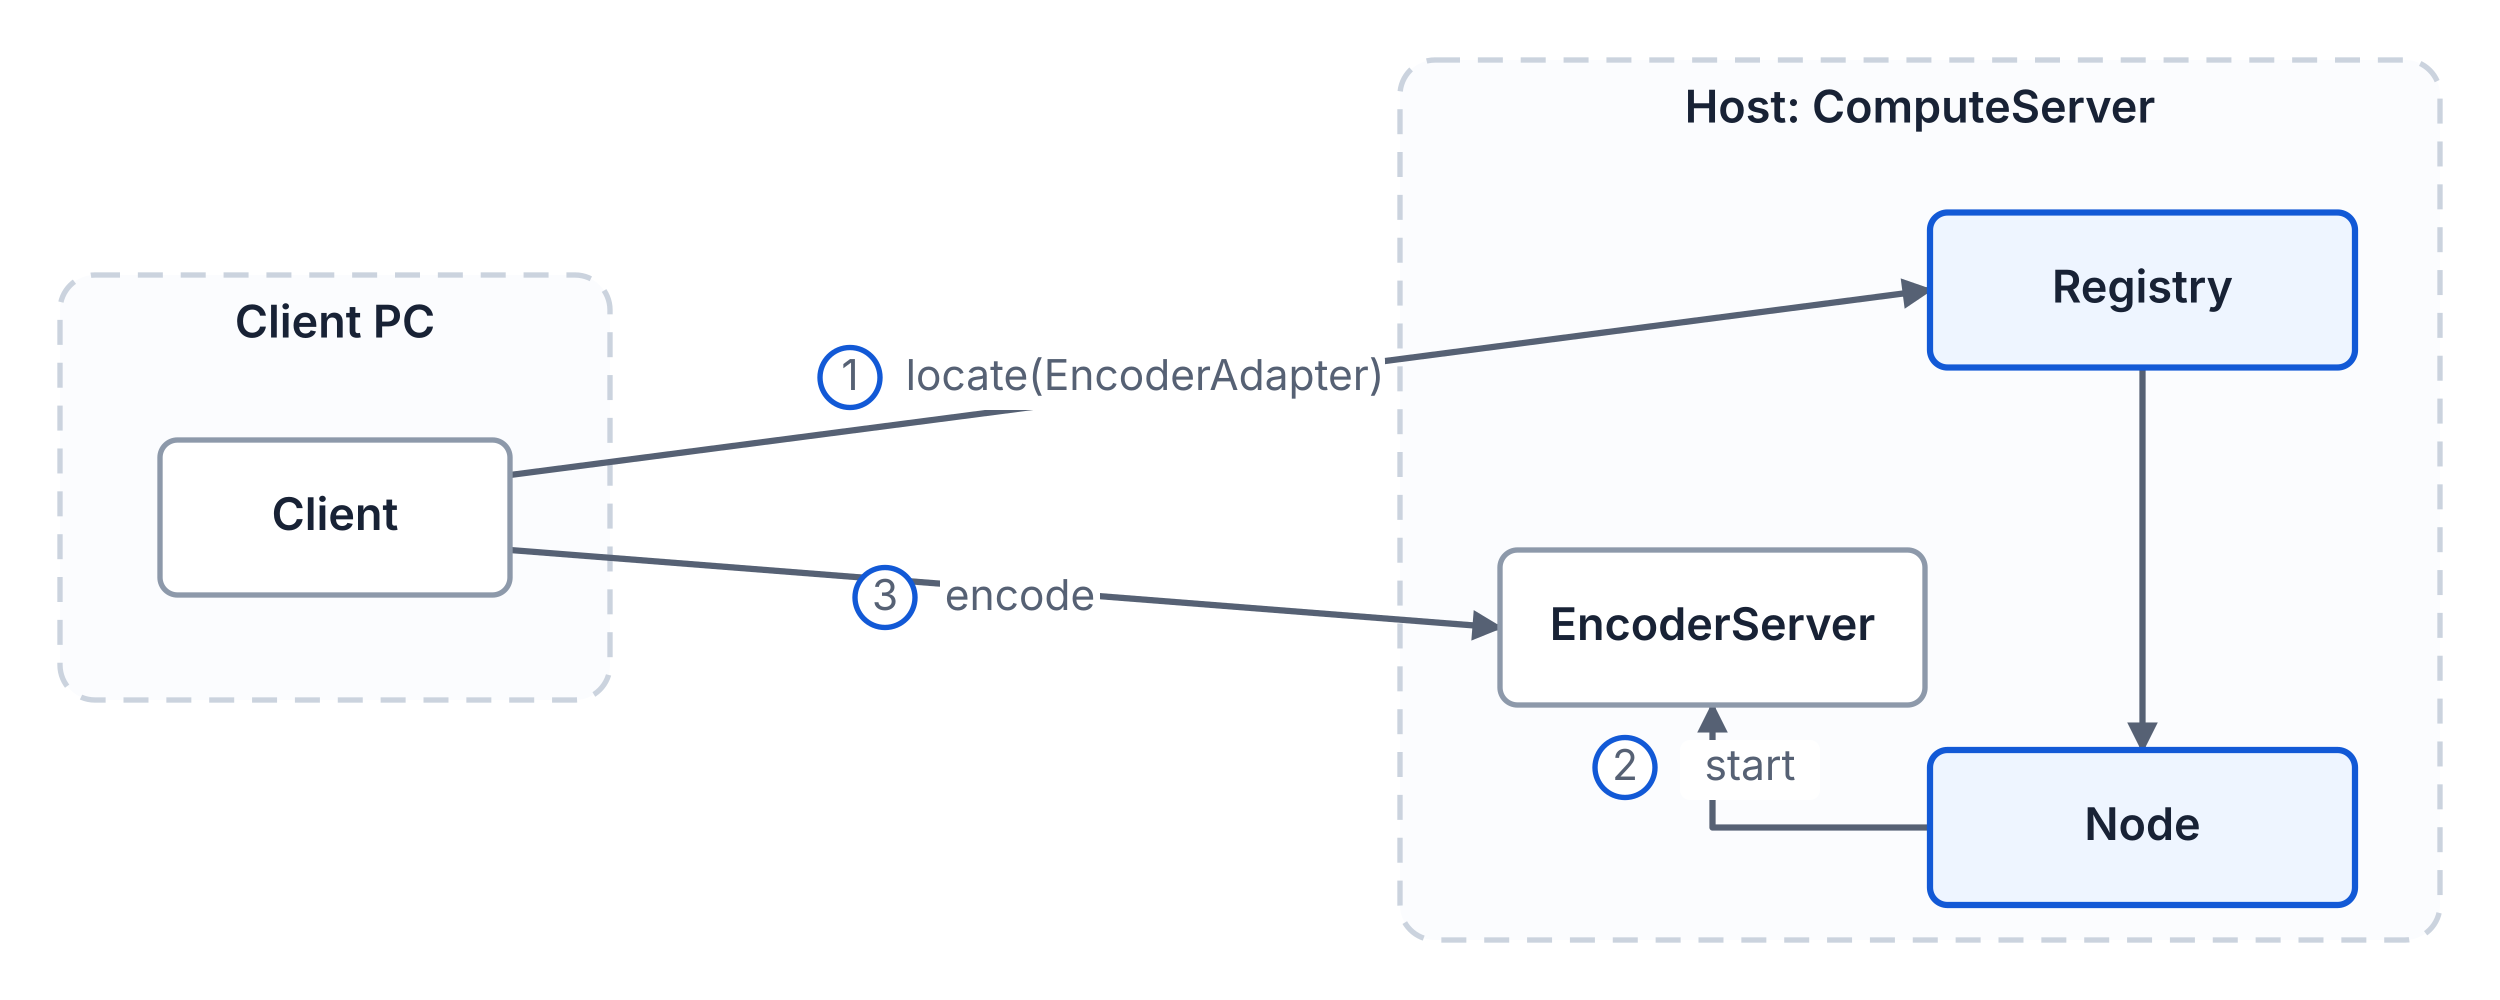
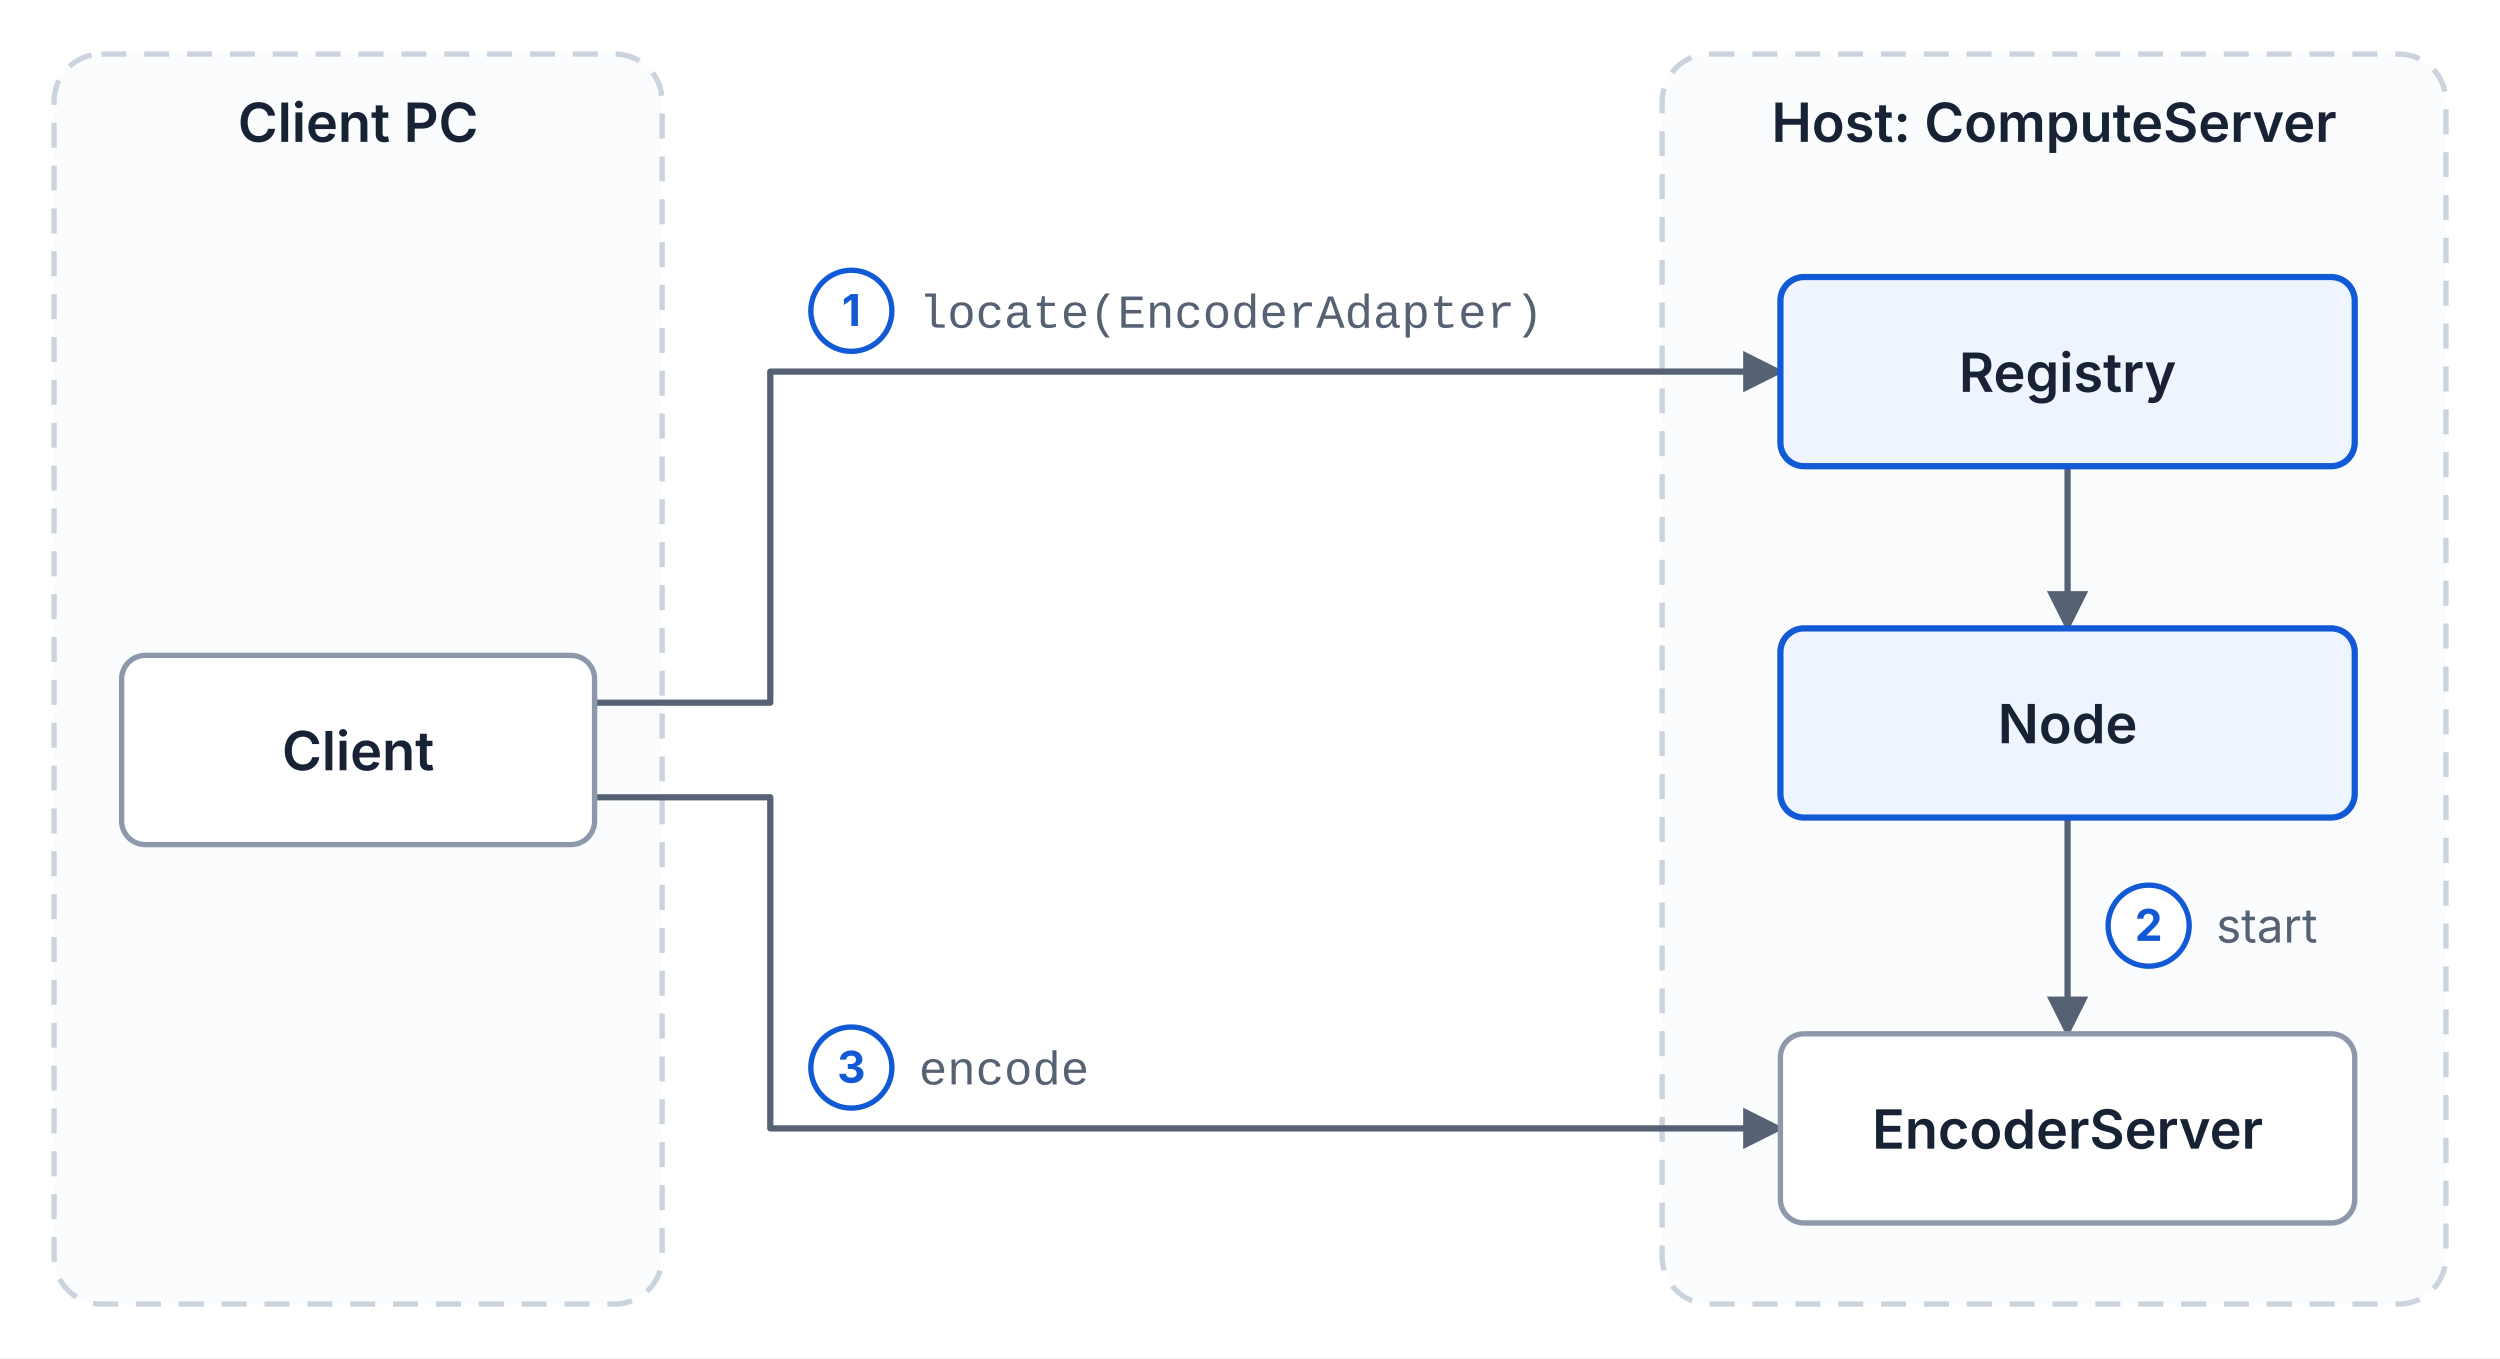
- <svg xmlns="http://www.w3.org/2000/svg" width="700" height="280" viewBox="0 0 1000 400" role="img" aria-labelledby="title description">
+ <svg xmlns="http://www.w3.org/2000/svg" width="700" height="380.27" viewBox="0 0 740 402" role="img" aria-labelledby="title description">
  <defs>
    <marker id="arrow" viewBox="0 0 8 8" refX="7.2" refY="4" markerWidth="7" markerHeight="7" orient="auto-start-reverse">
      <path d="M 0 0 L 8 4 L 0 8 Z" fill="#566174" />
    </marker>
    <circle id="step-badge-shape" cx="0" cy="0" r="12" fill="#ffffff" stroke="#1259d6" stroke-width="1.5" vector-effect="non-scaling-stroke" />
  </defs>
  <style>
    text {
      fill: #182235;
      font-family: Inter, ui-sans-serif, system-ui, -apple-system, BlinkMacSystemFont, "Segoe UI", sans-serif;
    }
    .label {
-       font-size: 18px;
+       font-size: 16px;
      font-weight: 600;
      text-anchor: middle;
    }
    .annotation {
      fill: #566174;
-       font-size: 17px;
+       font-size: 14px;
+     }
+     .code {
+       font-family: ui-monospace, SFMono-Regular, Menlo, Monaco, Consolas, "Liberation Mono", monospace;
+     }
+     .step-number {
+       fill: #1259d6;
+       font-size: 13px;
+       font-weight: 700;
      text-anchor: middle;
    }
    .application {
      fill: #ffffff;
      stroke: #8d99aa;
      stroke-width: 1.5;
    }
    .runtime {
      fill: #eef5ff;
      stroke: #1259d6;
      stroke-width: 1.75;
    }
    .boundary {
      fill: #fbfcfe;
      stroke: #cbd3de;
      stroke-width: 1.5;
      stroke-dasharray: 7 5;
    }
    .connector {
      fill: none;
      stroke: #566174;
      stroke-width: 1.75;
      stroke-linecap: round;
      stroke-linejoin: round;
    }
    .one-way {
      marker-end: url(#arrow);
    }
  </style>
-   <rect width="1000" height="400" fill="#ffffff" />
+   <rect width="740" height="402" fill="#ffffff" />
  <g id="boundaries" aria-hidden="true">
-     <rect class="boundary" x="24" y="110" width="220" height="170" rx="14" vector-effect="non-scaling-stroke" />
-     <rect class="boundary" x="560" y="24" width="416" height="352" rx="14" vector-effect="non-scaling-stroke" />
+     <rect class="boundary" x="16" y="16" width="180" height="370" rx="14" vector-effect="non-scaling-stroke" />
+     <rect class="boundary" x="492" y="16" width="232" height="370" rx="14" vector-effect="non-scaling-stroke" />
  </g>
  <g id="connectors" aria-hidden="true">
-     <path class="connector one-way" d="M 204 190 L 772 116" vector-effect="non-scaling-stroke" />
-     <path class="connector one-way" d="M 204 220 L 600 251" vector-effect="non-scaling-stroke" />
-     <path class="connector one-way" d="M 857 147 L 857 300" vector-effect="non-scaling-stroke" />
-     <path class="connector one-way" d="M 772 331 H 685 V 282" vector-effect="non-scaling-stroke" />
+     <path class="connector one-way" d="M 176 208 H 228 V 110 H 527" vector-effect="non-scaling-stroke" />
+     <path class="connector one-way" d="M 612 138 V 186" vector-effect="non-scaling-stroke" />
+     <path class="connector one-way" d="M 612 242 V 306" vector-effect="non-scaling-stroke" />
+     <path class="connector one-way" d="M 176 236 H 228 V 334 H 527" vector-effect="non-scaling-stroke" />
  </g>
  <g id="components" aria-hidden="true">
-     <rect class="application" x="64" y="176" width="140" height="62" rx="7" vector-effect="non-scaling-stroke" />
-     <rect class="runtime" x="772" y="85" width="170" height="62" rx="7" vector-effect="non-scaling-stroke" />
-     <rect class="application" x="600" y="220" width="170" height="62" rx="7" vector-effect="non-scaling-stroke" />
-     <rect class="runtime" x="772" y="300" width="170" height="62" rx="7" vector-effect="non-scaling-stroke" />
+     <rect class="application" x="36" y="194" width="140" height="56" rx="7" vector-effect="non-scaling-stroke" />
+     <rect class="runtime" x="527" y="82" width="170" height="56" rx="7" vector-effect="non-scaling-stroke" />
+     <rect class="runtime" x="527" y="186" width="170" height="56" rx="7" vector-effect="non-scaling-stroke" />
+     <rect class="application" x="527" y="306" width="170" height="56" rx="7" vector-effect="non-scaling-stroke" />
  </g>
  <g id="labels">
-     <text class="label" x="134.0" y="135">Client PC</text>
-     <text class="label" x="134.0" y="212.0">Client</text>
-     <text class="label" x="768.0" y="49">Host: ComputeServer</text>
-     <text class="label" x="857.0" y="121.0">Registry</text>
-     <text class="label" x="685.0" y="256.0">EncoderServer</text>
-     <use href="#step-badge-shape" x="340" y="151" />
-     <text class="annotation" x="340" y="156">1</text>
-     <rect x="362.0" y="140" width="192" height="24" rx="4" fill="#ffffff" />
-     <text class="annotation" x="458" y="156">locate(EncoderAdapter)</text>
-     <use href="#step-badge-shape" x="354" y="239" />
-     <text class="annotation" x="354" y="244">3</text>
-     <rect x="376.0" y="228" width="64" height="24" rx="4" fill="#ffffff" />
-     <text class="annotation" x="408" y="244">encode</text>
-     <text class="label" x="857.0" y="336.0">Node</text>
-     <use href="#step-badge-shape" x="650" y="307" />
-     <text class="annotation" x="650" y="312">2</text>
-     <rect x="672" y="296" width="56" height="24" rx="4" fill="#ffffff" />
-     <text class="annotation" x="700" y="312">start</text>
+     <text class="label" x="106" y="42">Client PC</text>
+     <text class="label" x="106" y="228">Client</text>
+     <text class="label" x="608" y="42">Host: ComputeServer</text>
+     <text class="label" x="612" y="116">Registry</text>
+     <text class="label" x="612" y="220">Node</text>
+     <text class="label" x="612" y="340">EncoderServer</text>
+     <use href="#step-badge-shape" x="252" y="92" />
+     <text class="step-number" x="252" y="96.5">1</text>
+     <text class="annotation code" x="272" y="97">locate(EncoderAdapter)</text>
+     <use href="#step-badge-shape" x="636" y="274" />
+     <text class="step-number" x="636" y="278.5">2</text>
+     <text class="annotation" x="656" y="279">start</text>
+     <use href="#step-badge-shape" x="252" y="316" />
+     <text class="step-number" x="252" y="320.5">3</text>
+     <text class="annotation code" x="272" y="321">encode</text>
  </g>
</svg>
